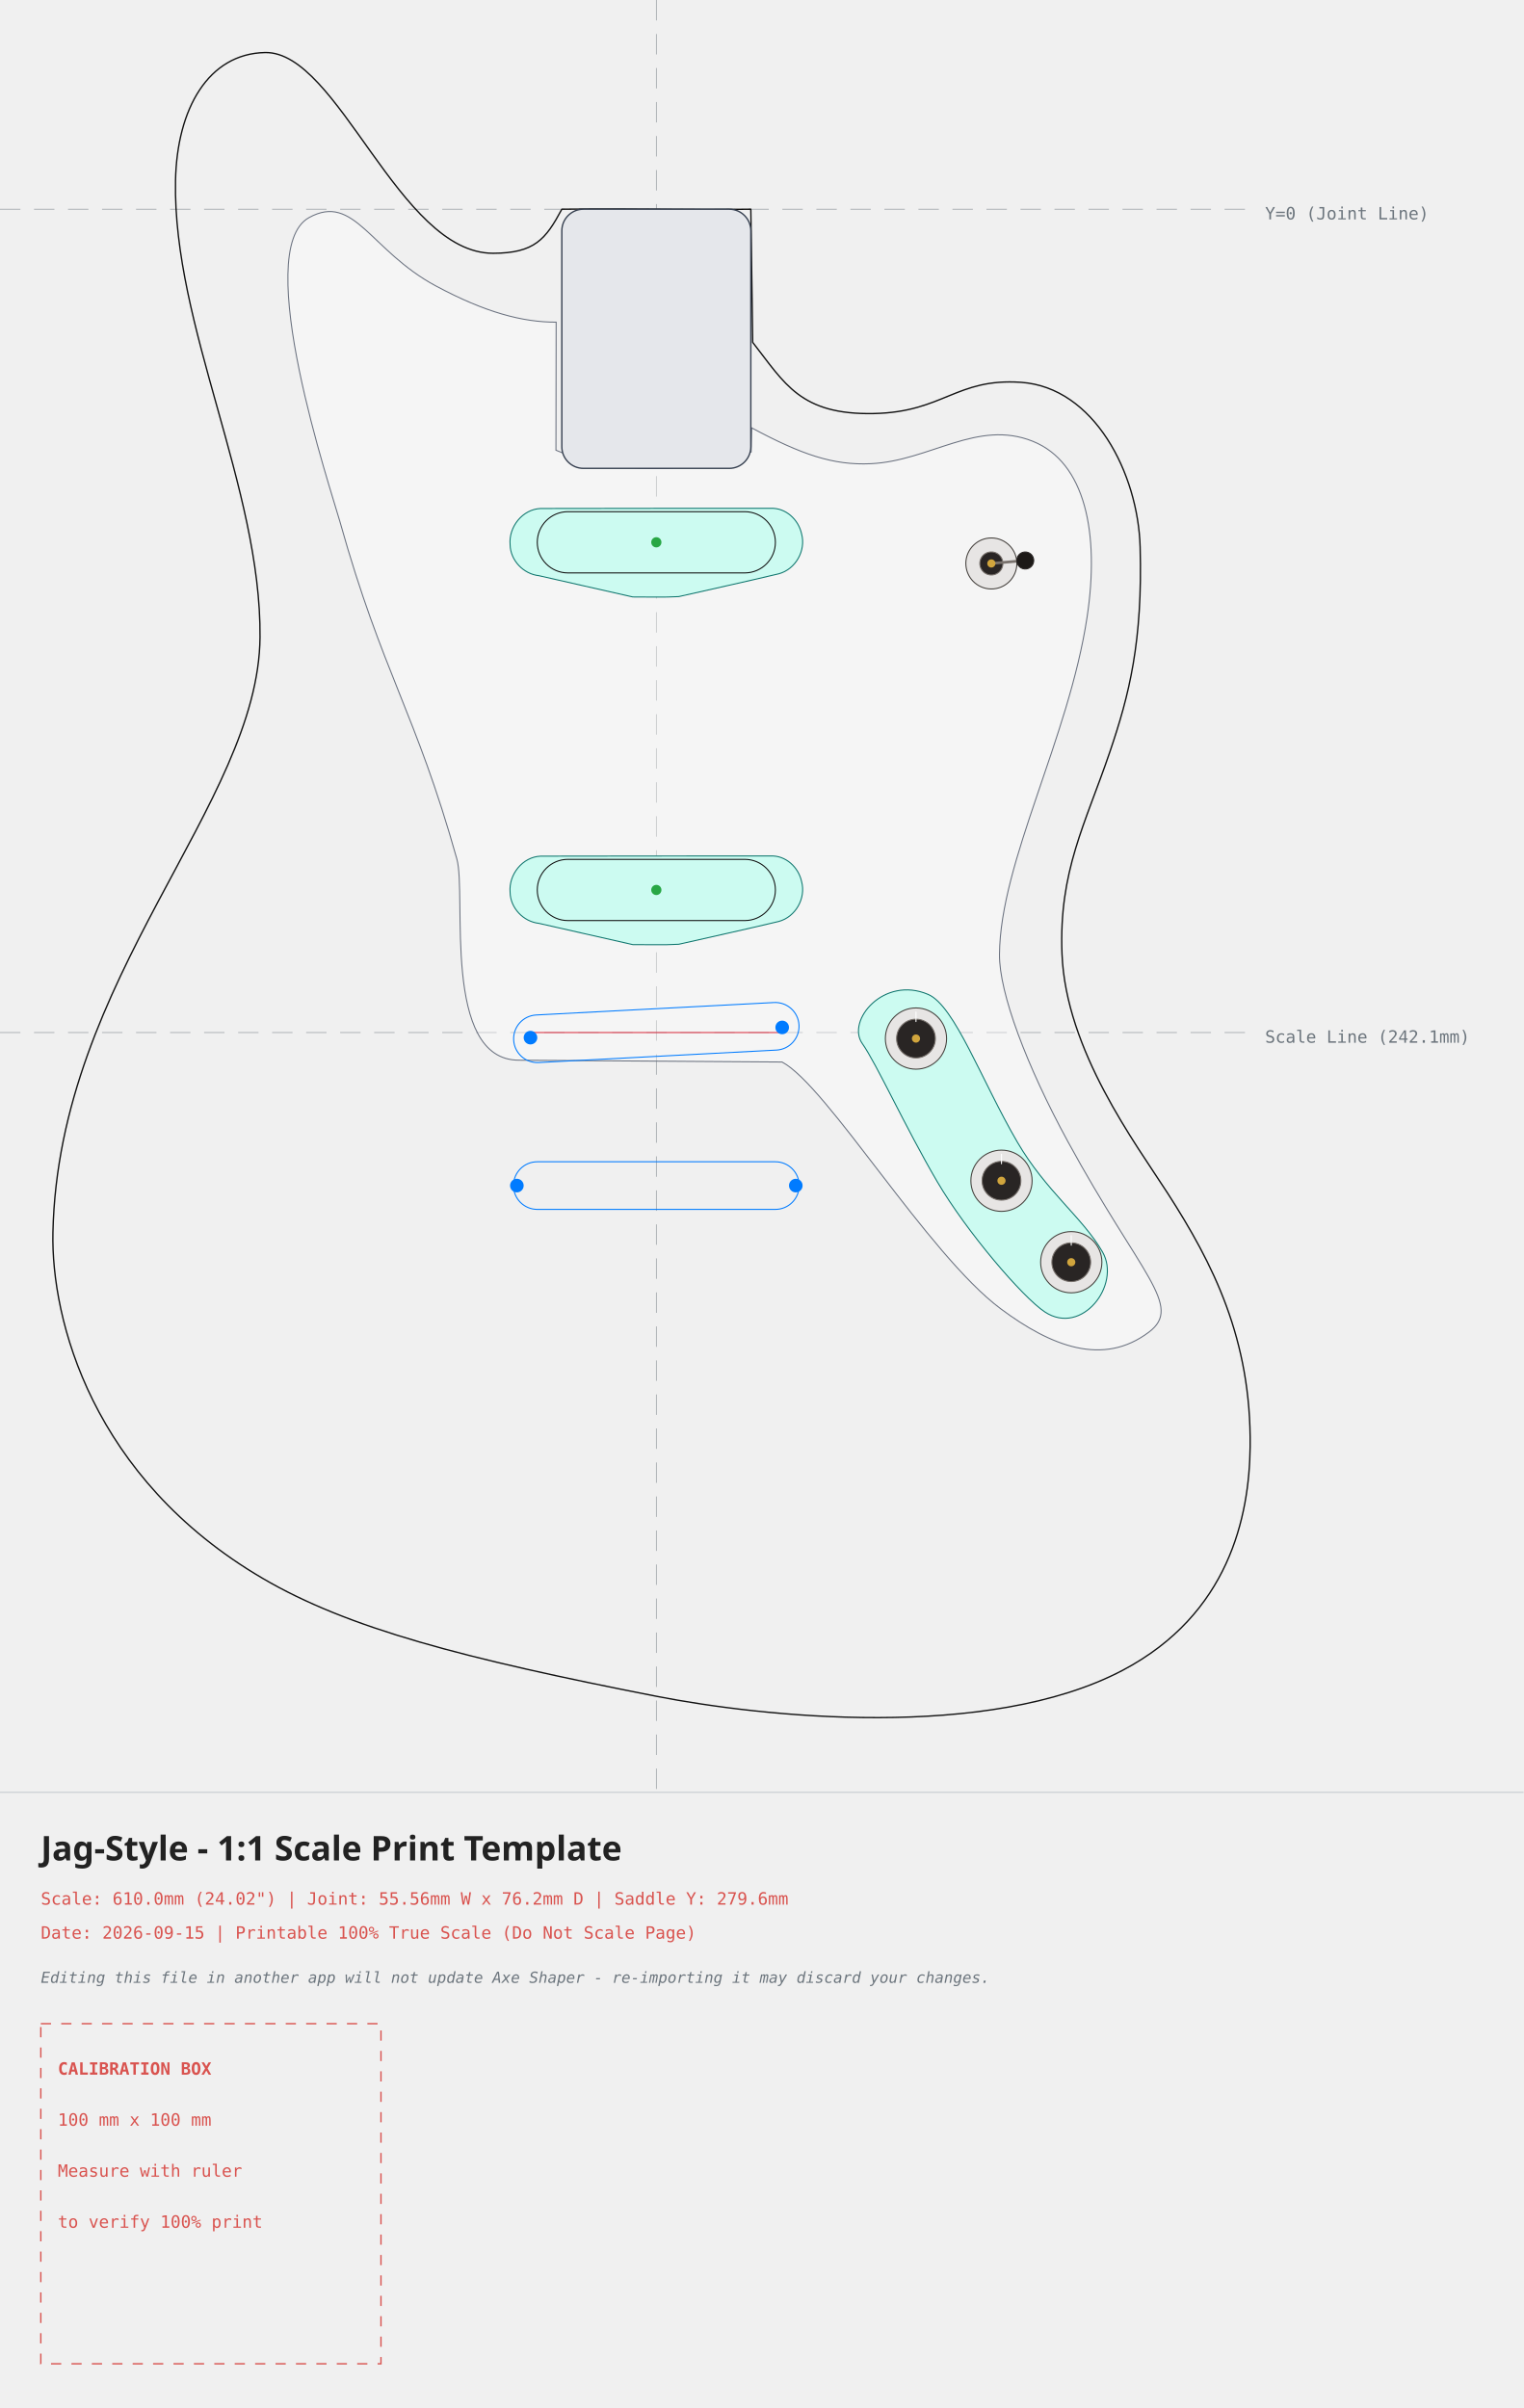
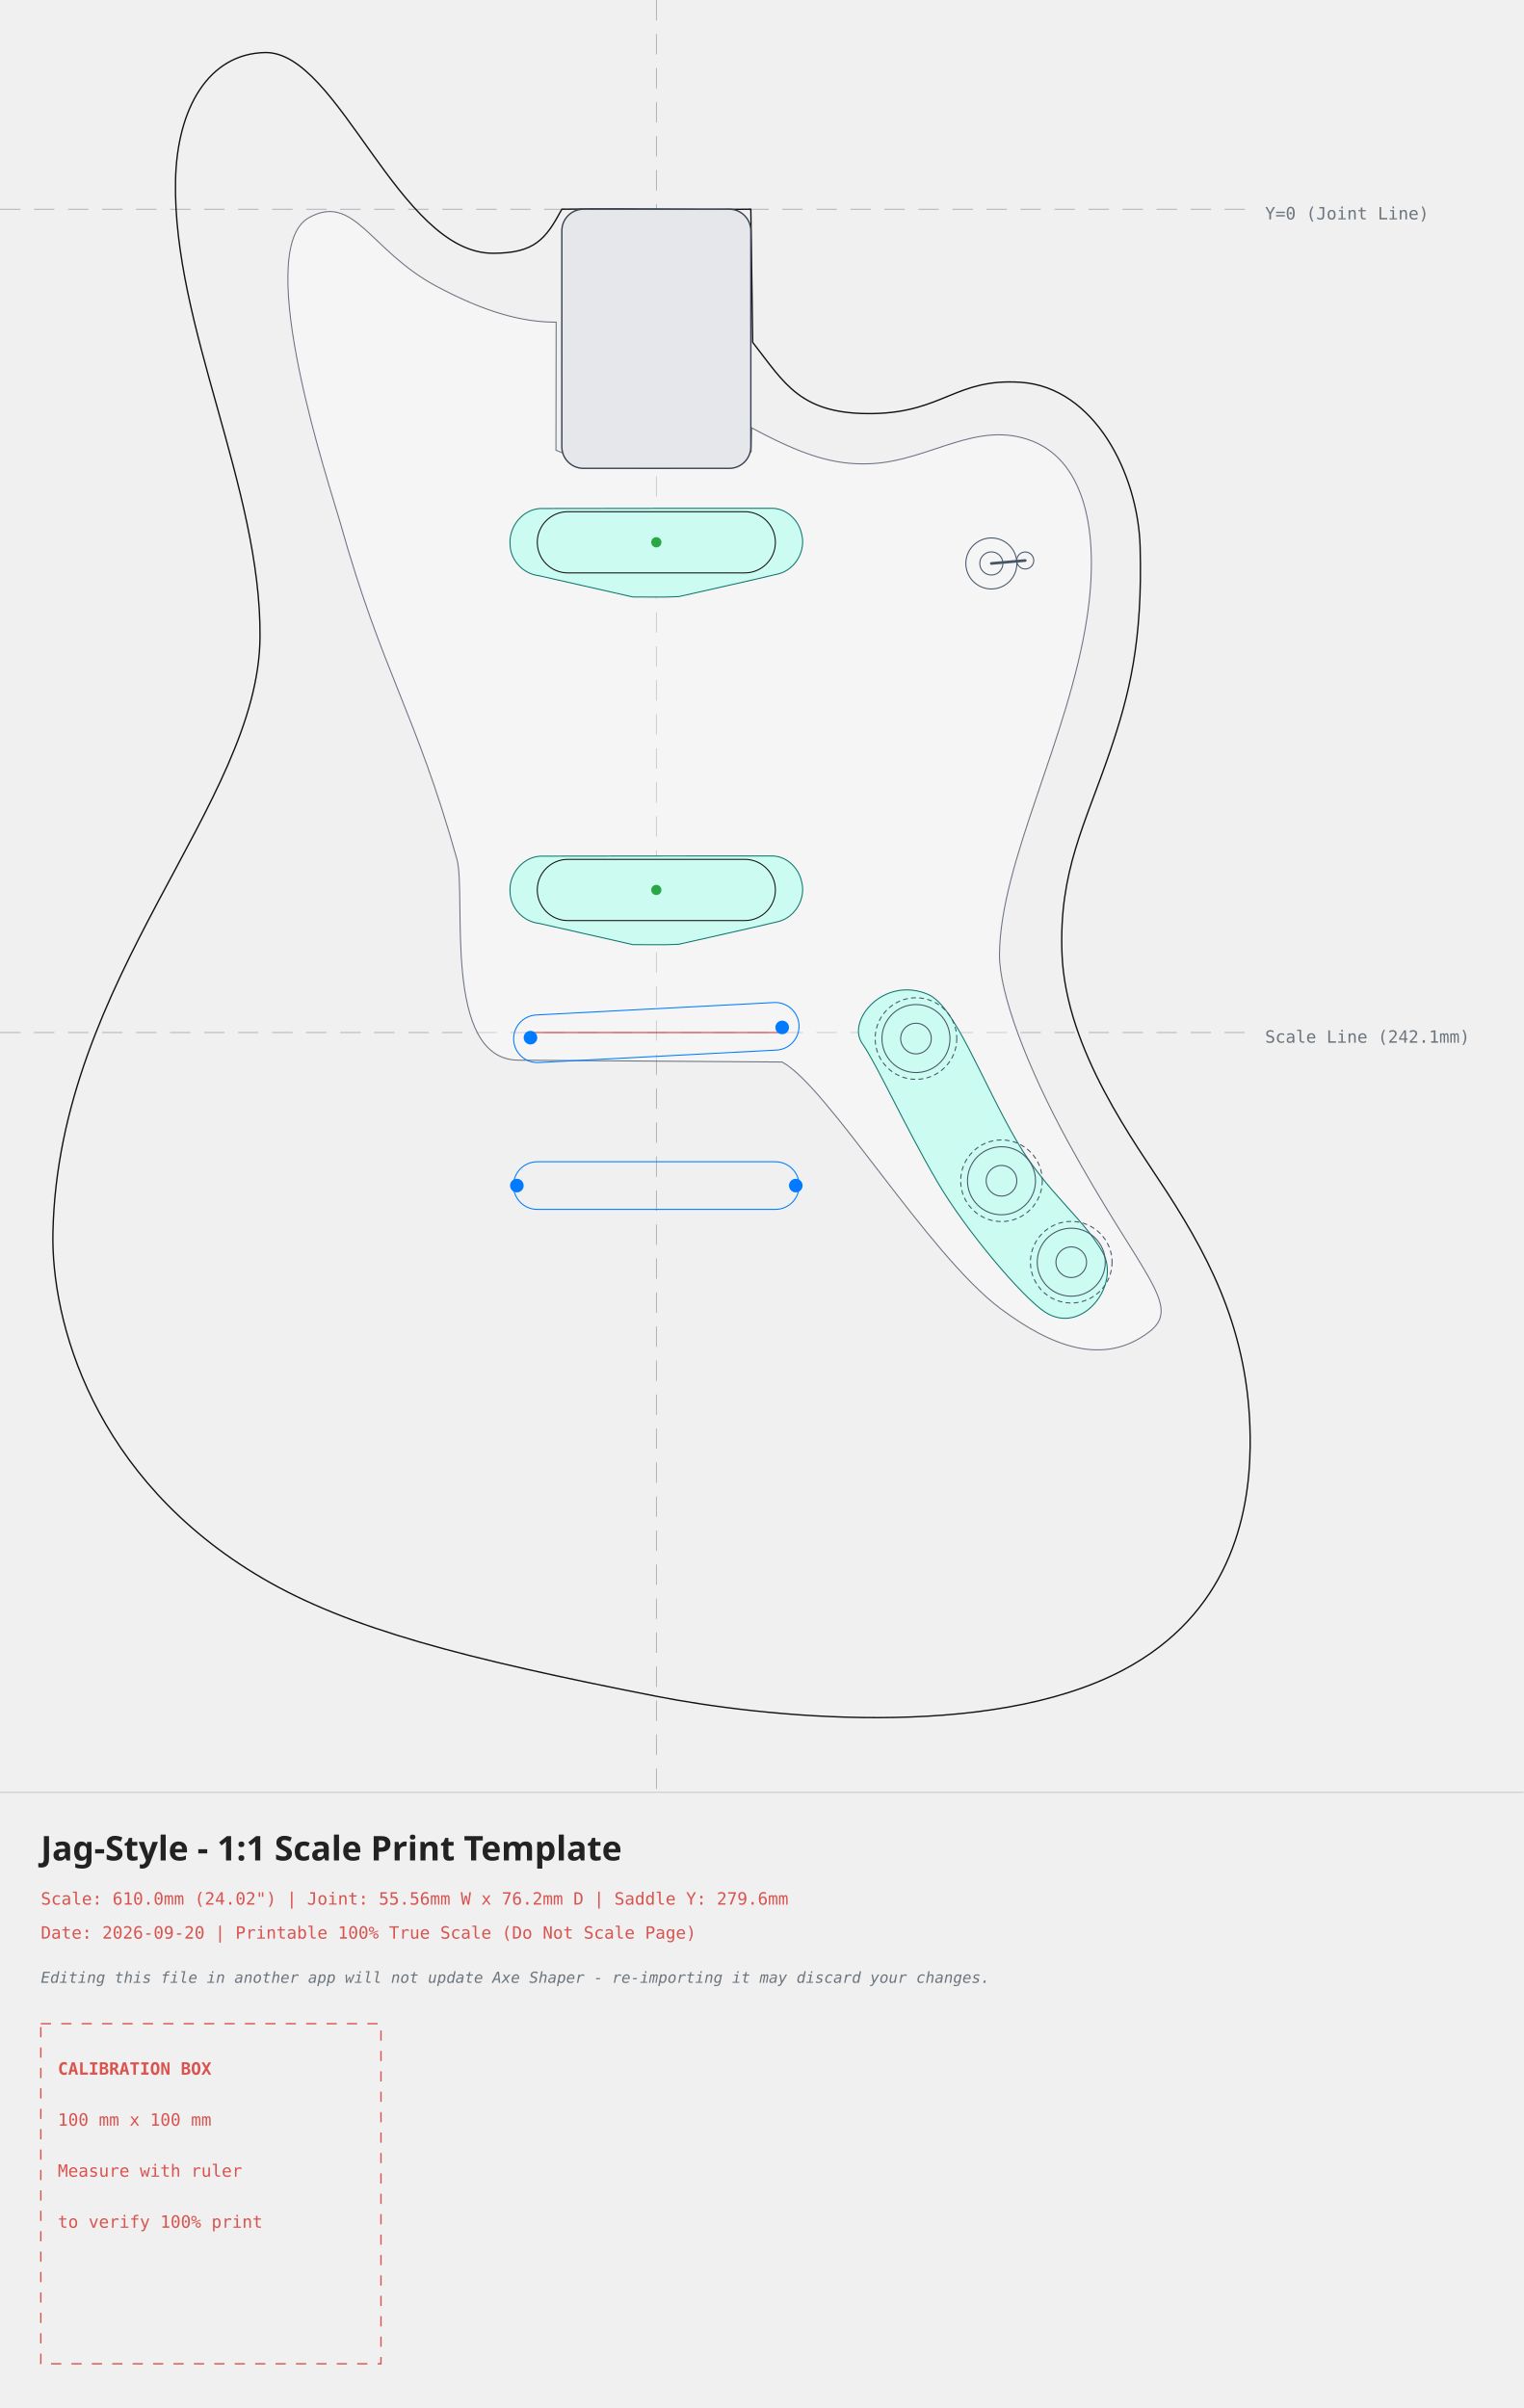
<svg xmlns="http://www.w3.org/2000/svg" width="447.91mm" height="708.01mm" viewBox="-192.95 -61.51 447.91 708.01">
  <style>
    .body-line { fill: none; stroke: #111111; stroke-width: 0.4; stroke-linecap: round; stroke-linejoin: round; }
    .edge-inset { fill: none; stroke: #555555; stroke-width: 0.3; stroke-dasharray: 3,2; }
    .neck-pocket { fill: #e5e7eb; stroke: #374151; stroke-width: 0.4; }
    .pickup-rout { fill: #ccfbf1; stroke: #0f766e; stroke-width: 0.3; }
    .pickup-cover { fill: none; stroke: #111111; stroke-width: 0.3; }
    .bridge-rout { fill: none; stroke: #007bff; stroke-width: 0.3; }
    .back-route { fill: #f3e8ff; stroke: #7e22ce; stroke-width: 0.3; stroke-dasharray: 3,2; }
    .front-route { fill: #ccfbf1; stroke: #0f766e; stroke-width: 0.3; }
    .pickguard { fill: #ffffff; fill-opacity: 0.35; stroke: #6b7280; stroke-width: 0.3; }
-     .control-hardware { fill: #e7e5e4; stroke: #44403c; stroke-width: 0.3; }
-     .control-detail { fill: #292524; stroke: #78716c; stroke-width: 0.3; }
-     .control-indicator { fill: none; stroke: #ffffff; stroke-width: 0.3; stroke-linecap: round; }
-     .control-slot { fill: none; stroke: #292524; stroke-width: 0.6; stroke-linecap: round; }
-     .control-lever { fill: none; stroke: #78716c; stroke-width: 0.8; stroke-linecap: round; }
-     .control-cap { fill: #1c1917; stroke: #292524; stroke-width: 0.3; }
-     .control-center { fill: #d1a53d; }
+     .control-outline { fill: none; stroke: #475569; stroke-width: 0.3; }
+     .control-body { fill: none; stroke: #475569; stroke-width: 0.3; stroke-dasharray: 1.2,1.2; stroke-linecap: round; }
+     .control-slot { fill: none; stroke: #475569; stroke-width: 0.6; stroke-linecap: round; }
+     .control-lever { fill: none; stroke: #475569; stroke-width: 0.8; stroke-linecap: round; }
+     .control-cap { fill: none; stroke: #475569; stroke-width: 0.3; }
    .center-axis { fill: none; stroke: #6c757d; stroke-width: 0.2; stroke-dasharray: 6,4; opacity: 0.7; }
    .calibration-box { fill: none; stroke: #d9534f; stroke-width: 0.4; stroke-dasharray: 3,3; }
    .band-rule { fill: none; stroke: #adb5bd; stroke-width: 0.2; }
    .text-label { font-family: monospace, sans-serif; font-size: 5px; fill: #d9534f; }
    .disclaimer-label { font-family: monospace, sans-serif; font-size: 4.5px; font-style: italic; fill: #6c757d; }
    .axis-label { font-family: monospace, sans-serif; font-size: 5px; fill: #6c757d; }
    .title-label { font-family: sans-serif; font-size: 10px; font-weight: bold; fill: #222222; }
  </style>
  <g>
    <line x1="0" y1="-61.51" x2="0" y2="465.50" class="center-axis" />
    <line x1="-192.95" y1="0" x2="174.96" y2="0" class="center-axis" />
    <text x="178.96" y="3" class="axis-label">Y=0 (Joint Line)</text>
    <line x1="-192.95" y1="242.08" x2="174.96" y2="242.08" class="center-axis" stroke="#007bff" />
    <text x="178.96" y="245.08" class="axis-label" fill="#007bff">Scale Line (242.1mm)</text>
    <path d="M -27.78 0.00 C -32.53 8.85, -35.77 12.93, -47.98 12.96 C -75.74 13.01, -93.44 -46.51, -115.04 -46.06 C -131.68 -45.72, -140.94 -29.59, -141.35 -8.38 C -142.20 34.23, -116.13 81.86, -116.51 125.87 C -116.93 175.07, -175.76 225.71, -177.39 300.85 C -177.95 326.50, -165.92 373.15, -115.76 402.55 C -90.55 417.33, -56.43 426.17, 0.04 437.24 C 30.77 443.26, 97.55 450.50, 137.18 429.55 C 168.35 413.07, 174.32 384.44, 174.57 363.96 C 174.96 332.20, 163.62 310.01, 150.36 289.39 C 140.88 274.66, 120.39 247.40, 119.26 218.98 C 118.30 194.54, 126.09 180.91, 133.37 159.45 C 139.01 142.81, 143.00 127.20, 142.23 99.33 C 141.64 77.71, 128.74 52.37, 107.19 50.90 C 88.17 49.61, 84.37 59.65, 63.97 60.08 C 42.32 60.53, 37.77 51.22, 28.33 39.15 C 28.33 39.15, 27.78 0.00, 27.78 0.00 C 6.63 0.26, -2.31 -0.24, -27.78 0.00 Z" class="body-line" />
    <path d="M -102.08 2.46 C -88.79 -4.85, -84.14 12.19, -64.82 22.56 C -50.21 30.40, -39.29 33.23, -29.45 33.22 C -29.45 33.22, -29.51 70.87, -29.51 70.87 C -12.74 77.78, 9.26 78.01, 27.88 71.38 C 27.88 71.38, 28.02 64.29, 28.02 64.29 C 42.66 72.13, 51.96 75.35, 63.05 74.83 C 80.36 74.03, 94.40 61.68, 110.70 68.25 C 126.07 74.45, 130.37 95.19, 126.63 119.94 C 121.23 155.73, 101.11 191.73, 100.88 219.12 C 100.78 230.40, 108.84 251.85, 120.96 274.10 C 142.47 313.58, 154.99 322.48, 144.80 330.17 C 131.39 340.30, 116.13 334.42, 101.21 323.28 C 79.77 307.27, 50.19 257.73, 36.96 250.75 C 36.96 250.75, -40.35 250.21, -40.35 250.21 C -63.19 250.30, -55.71 201.55, -58.64 191.06 C -70.74 147.88, -80.57 136.33, -93.00 91.92 C -95.52 82.90, -119.37 11.97, -102.08 2.46 Z" class="pickguard" style="fill:#ffffff" />
    <rect x="-27.78" y="0" width="55.56" height="76.2" rx="6.35" ry="6.35" class="neck-pocket" />
    <path d="M 79.93 230.88 C 87.73 234.24, 95.60 256.24, 106.15 274.33 C 114.52 288.70, 125.45 296.62, 131.18 306.62 C 136.70 316.27, 125.12 331.41, 114.23 324.24 C 107.66 319.91, 91.18 300.60, 82.59 285.95 C 73.25 270.01, 64.69 251.15, 60.56 245.34 C 55.77 238.58, 66.88 225.27, 79.93 230.88 Z" class="front-route" />
    <g transform="translate(0, 97.93855) rotate(0)">
      <path d="M 33.62 -9.99 C 11.07 -9.97, -11.47 -10.01, -34.01 -9.94 C -39.35 -9.73, -43.44 -4.52, -42.99 0.69 C -42.91 5.32, -39.08 9.32, -34.51 9.82 C -25.31 11.91, -16.12 14.00, -6.93 16.07 C -2.43 16.04, 2.10 16.23, 6.58 15.97 C 16.39 13.73, 26.22 11.60, 36.00 9.26 C 40.94 7.93, 44.06 2.43, 42.70 -2.49 C 41.80 -6.68, 38.04 -10.19, 33.62 -9.99 C 33.62 -9.99, 33.62 -9.99, 33.62 -9.99 Z" class="pickup-rout" />
      <rect x="-35.00" y="-9.00" width="70.00" height="18.00" rx="9.00" ry="9.00" class="pickup-cover" />
      <circle cx="0" cy="0" r="1.5" fill="#28a745" />
    </g>
    <g transform="translate(0, 200.1589) rotate(0)">
      <path d="M 33.62 -9.99 C 11.07 -9.97, -11.47 -10.01, -34.01 -9.94 C -39.35 -9.73, -43.44 -4.52, -42.99 0.69 C -42.91 5.32, -39.08 9.32, -34.51 9.82 C -25.31 11.91, -16.12 14.00, -6.93 16.07 C -2.43 16.04, 2.10 16.23, 6.58 15.97 C 16.39 13.73, 26.22 11.60, 36.00 9.26 C 40.94 7.93, 44.06 2.43, 42.70 -2.49 C 41.80 -6.68, 38.04 -10.19, 33.62 -9.99 C 33.62 -9.99, 33.62 -9.99, 33.62 -9.99 Z" class="pickup-rout" />
      <rect x="-35.00" y="-9.00" width="70.00" height="18.00" rx="9.00" ry="9.00" class="pickup-cover" />
      <circle cx="0" cy="0" r="1.5" fill="#28a745" />
    </g>
    <g id="control-knobs">
      <g transform="translate(76.33, 243.85)" data-knob-style="generic">
-         <circle cx="0" cy="0" r="9" class="control-hardware" />
-         <circle cx="0" cy="0" r="5.7" class="control-detail" />
-         <line x1="0" y1="-5" x2="0" y2="-7.8" class="control-indicator" />
-         <circle cx="0" cy="0" r="1.2" class="control-center" />
+         <circle cx="0" cy="0" r="12.00" class="control-body" />
+         <circle cx="0" cy="0" r="10.00" class="control-outline" />
+         <circle cx="0" cy="0" r="4.50" class="control-outline" />
      </g>
      <g transform="translate(101.47, 285.66)" data-knob-style="generic">
-         <circle cx="0" cy="0" r="9" class="control-hardware" />
-         <circle cx="0" cy="0" r="5.7" class="control-detail" />
-         <line x1="0" y1="-5" x2="0" y2="-7.8" class="control-indicator" />
-         <circle cx="0" cy="0" r="1.2" class="control-center" />
+         <circle cx="0" cy="0" r="12.00" class="control-body" />
+         <circle cx="0" cy="0" r="10.00" class="control-outline" />
+         <circle cx="0" cy="0" r="4.50" class="control-outline" />
      </g>
      <g transform="translate(121.98, 309.61)" data-knob-style="generic">
-         <circle cx="0" cy="0" r="9" class="control-hardware" />
-         <circle cx="0" cy="0" r="5.7" class="control-detail" />
-         <line x1="0" y1="-5" x2="0" y2="-7.8" class="control-indicator" />
-         <circle cx="0" cy="0" r="1.2" class="control-center" />
+         <circle cx="0" cy="0" r="12.00" class="control-body" />
+         <circle cx="0" cy="0" r="10.00" class="control-outline" />
+         <circle cx="0" cy="0" r="4.50" class="control-outline" />
      </g>
    </g>
    <g id="control-switches">
      <g transform="translate(98.49, 104.16) rotate(85.00)" data-switch-type="gibson_toggle">
-         <circle cx="0" cy="0" r="7.5" class="control-hardware" />
-         <circle cx="0" cy="0" r="3.4" class="control-detail" />
+         <circle cx="0" cy="0" r="7.5" class="control-outline" />
+         <circle cx="0" cy="0" r="3.4" class="control-outline" />
        <line x1="0" y1="0" x2="0" y2="-10" class="control-lever" />
        <circle cx="0" cy="-10" r="2.5" class="control-cap" />
-         <circle cx="0" cy="0" r="1.2" class="control-center" />
      </g>
    </g>
    <g id="bridge-hardware">
      <rect x="-42.00" y="235.08" width="84.00" height="14.00" rx="7.00" ry="7.00" class="bridge-rout" transform="rotate(-3 0.00 242.08)" />
      <rect x="-42.00" y="280.08" width="84.00" height="14.00" rx="7.00" ry="7.00" class="bridge-rout" />
      <line x1="-37.31" y1="242.08" x2="37.31" y2="242.08" stroke="#dc3545" stroke-width="0.3" />
      <g transform="translate(0, 242.08)">
        <circle cx="-37" cy="1.5" r="2" fill="#007bff" />
        <circle cx="37" cy="-1.5" r="2" fill="#007bff" />
        <circle cx="-41" cy="45" r="2" fill="#007bff" />
        <circle cx="41" cy="45" r="2" fill="#007bff" />
      </g>
    </g>
  </g>
  <g>
    <line x1="-192.95" y1="465.50" x2="254.96" y2="465.50" class="band-rule" />
    <text x="-180.95" y="485.50" class="title-label">Jag-Style - 1:1 Scale Print Template</text>
    <text x="-180.95" y="498.50" class="text-label">Scale: 610.0mm (24.02") | Joint: 55.56mm W x 76.2mm D | Saddle Y: 279.6mm</text>
-     <text x="-180.95" y="508.50" class="text-label">Date: 2026-09-15 | Printable 100% True Scale (Do Not Scale Page)</text>
+     <text x="-180.95" y="508.50" class="text-label">Date: 2026-09-20 | Printable 100% True Scale (Do Not Scale Page)</text>
    <text x="-180.95" y="521.50" class="disclaimer-label">Editing this file in another app will not update Axe Shaper - re-importing it may discard your changes.</text>
    <g transform="translate(-180.95, 533.50)">
      <rect x="0" y="0" width="100" height="100" class="calibration-box" />
      <text x="5" y="15" class="text-label" font-weight="bold">CALIBRATION BOX</text>
      <text x="5" y="30" class="text-label">100 mm x 100 mm</text>
      <text x="5" y="45" class="text-label">Measure with ruler</text>
      <text x="5" y="60" class="text-label">to verify 100% print</text>
    </g>
  </g>
</svg>
